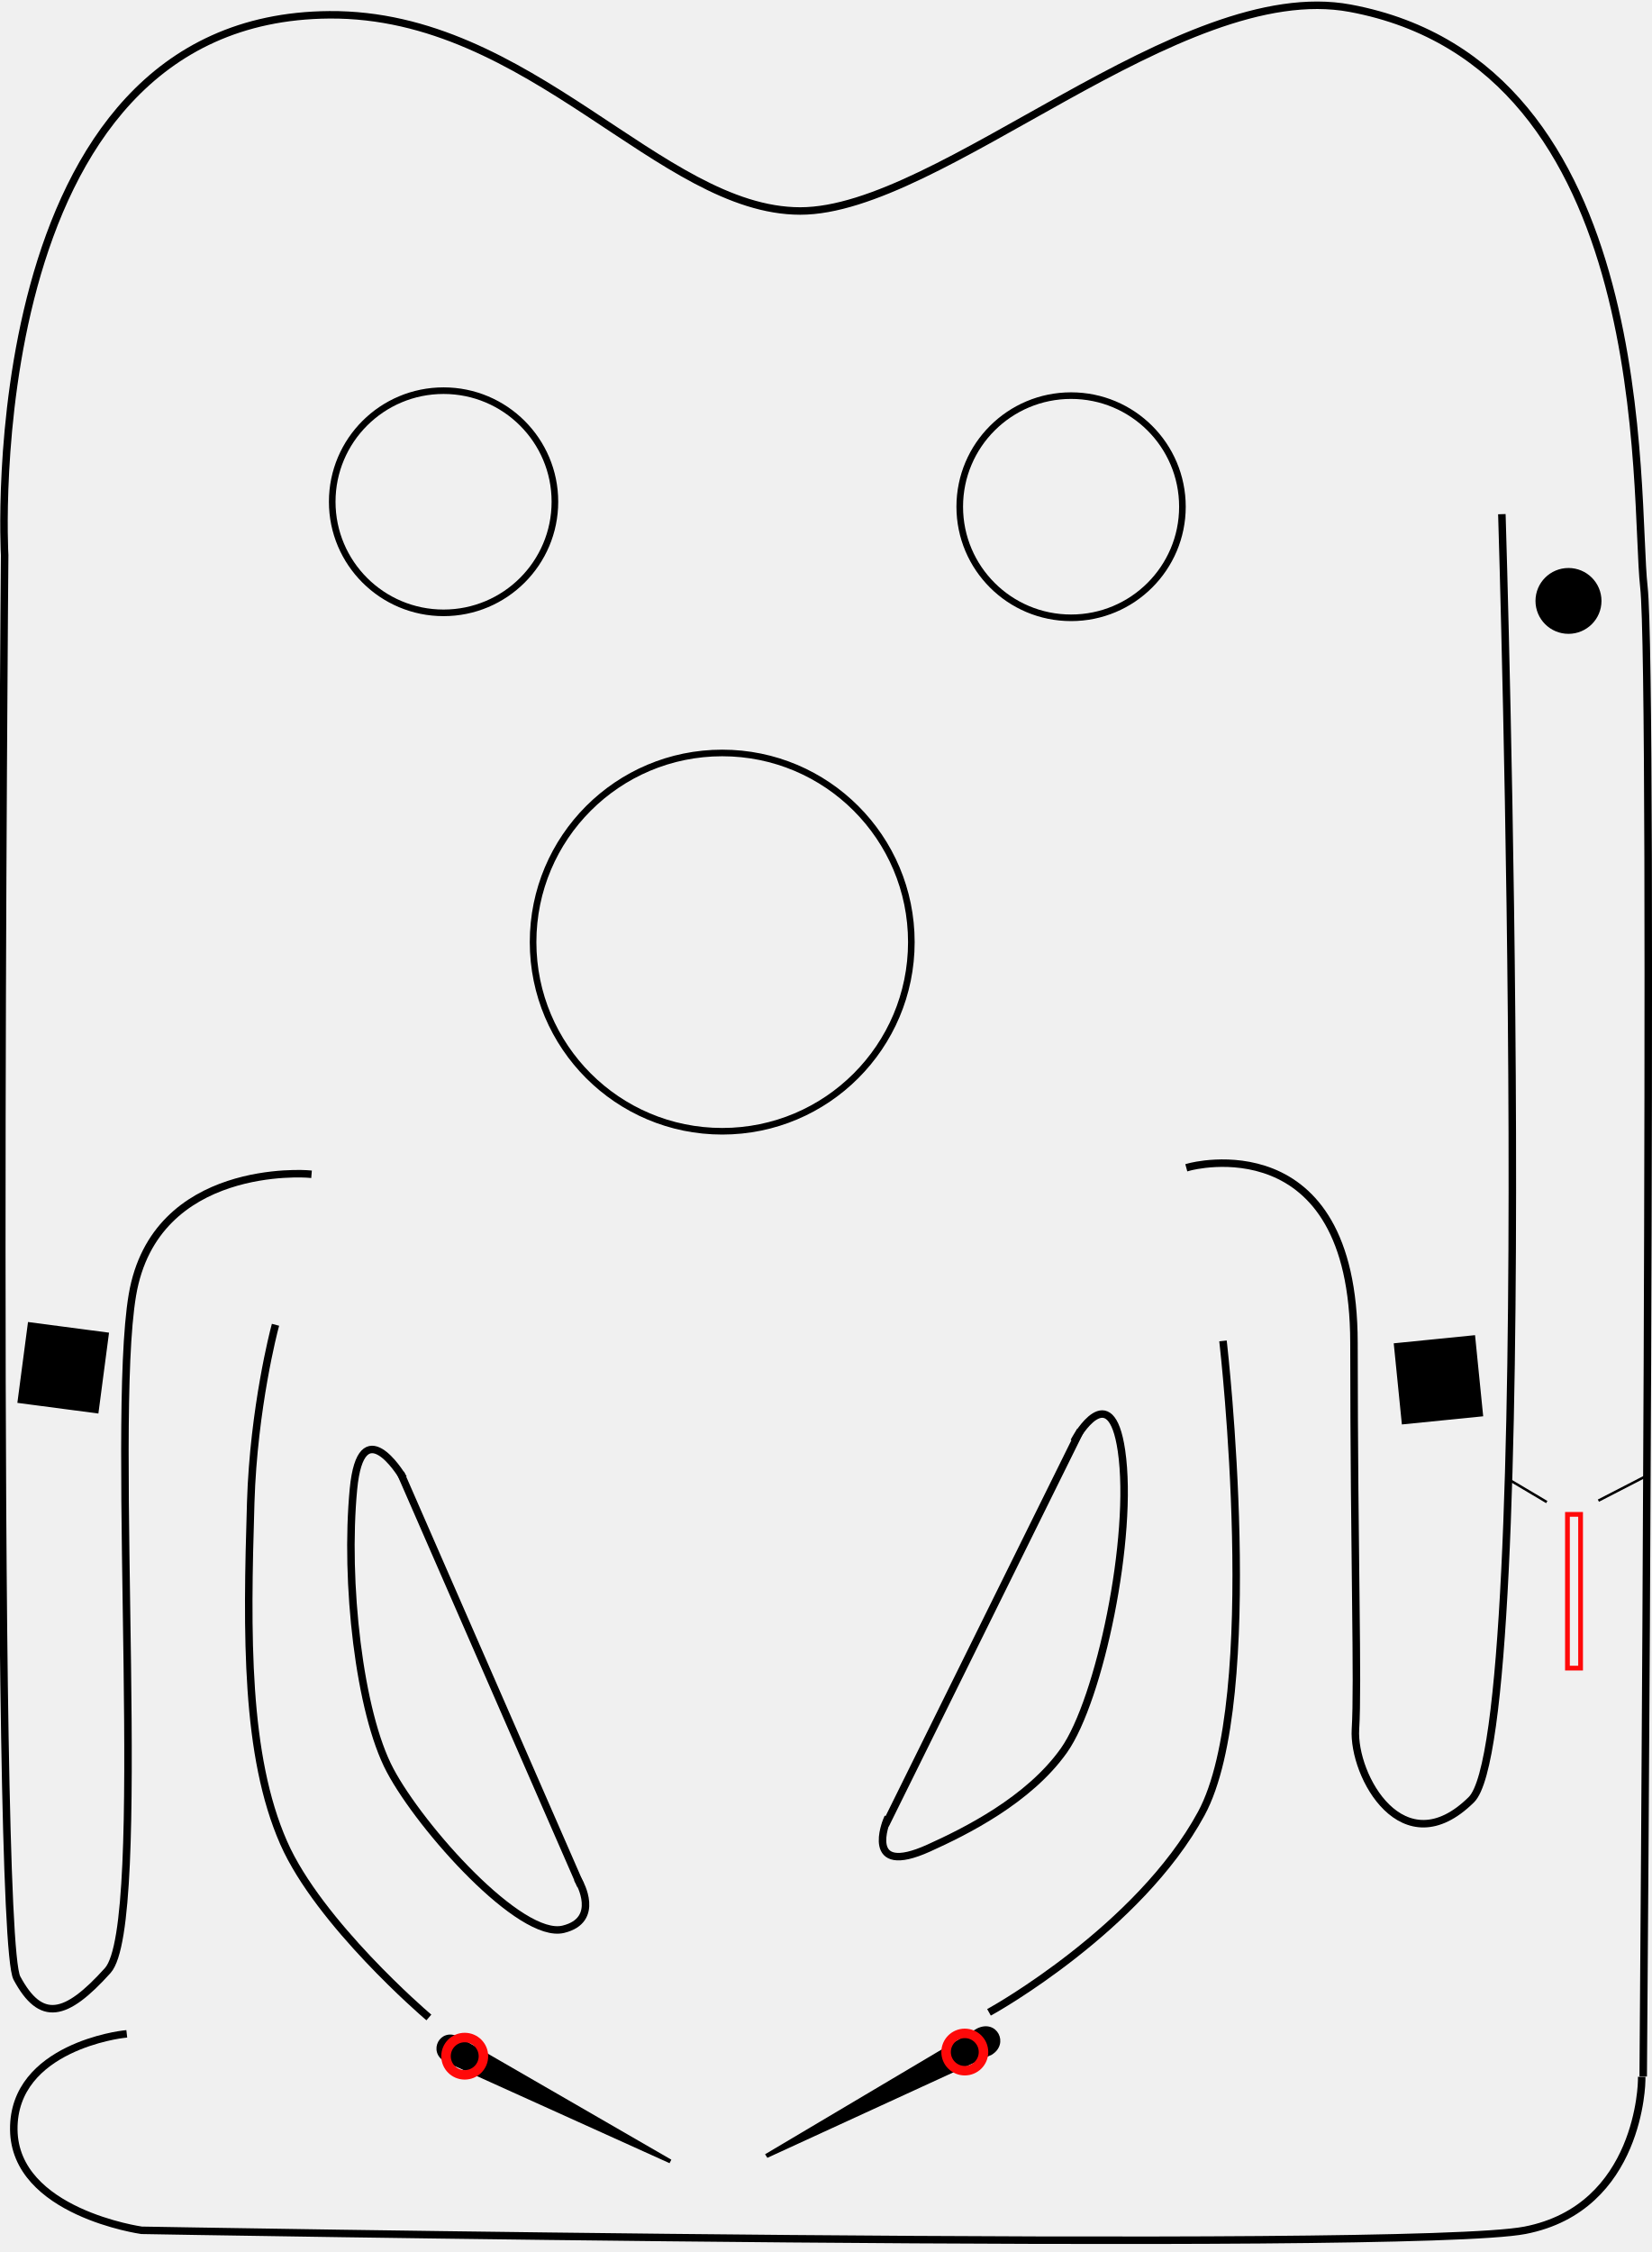
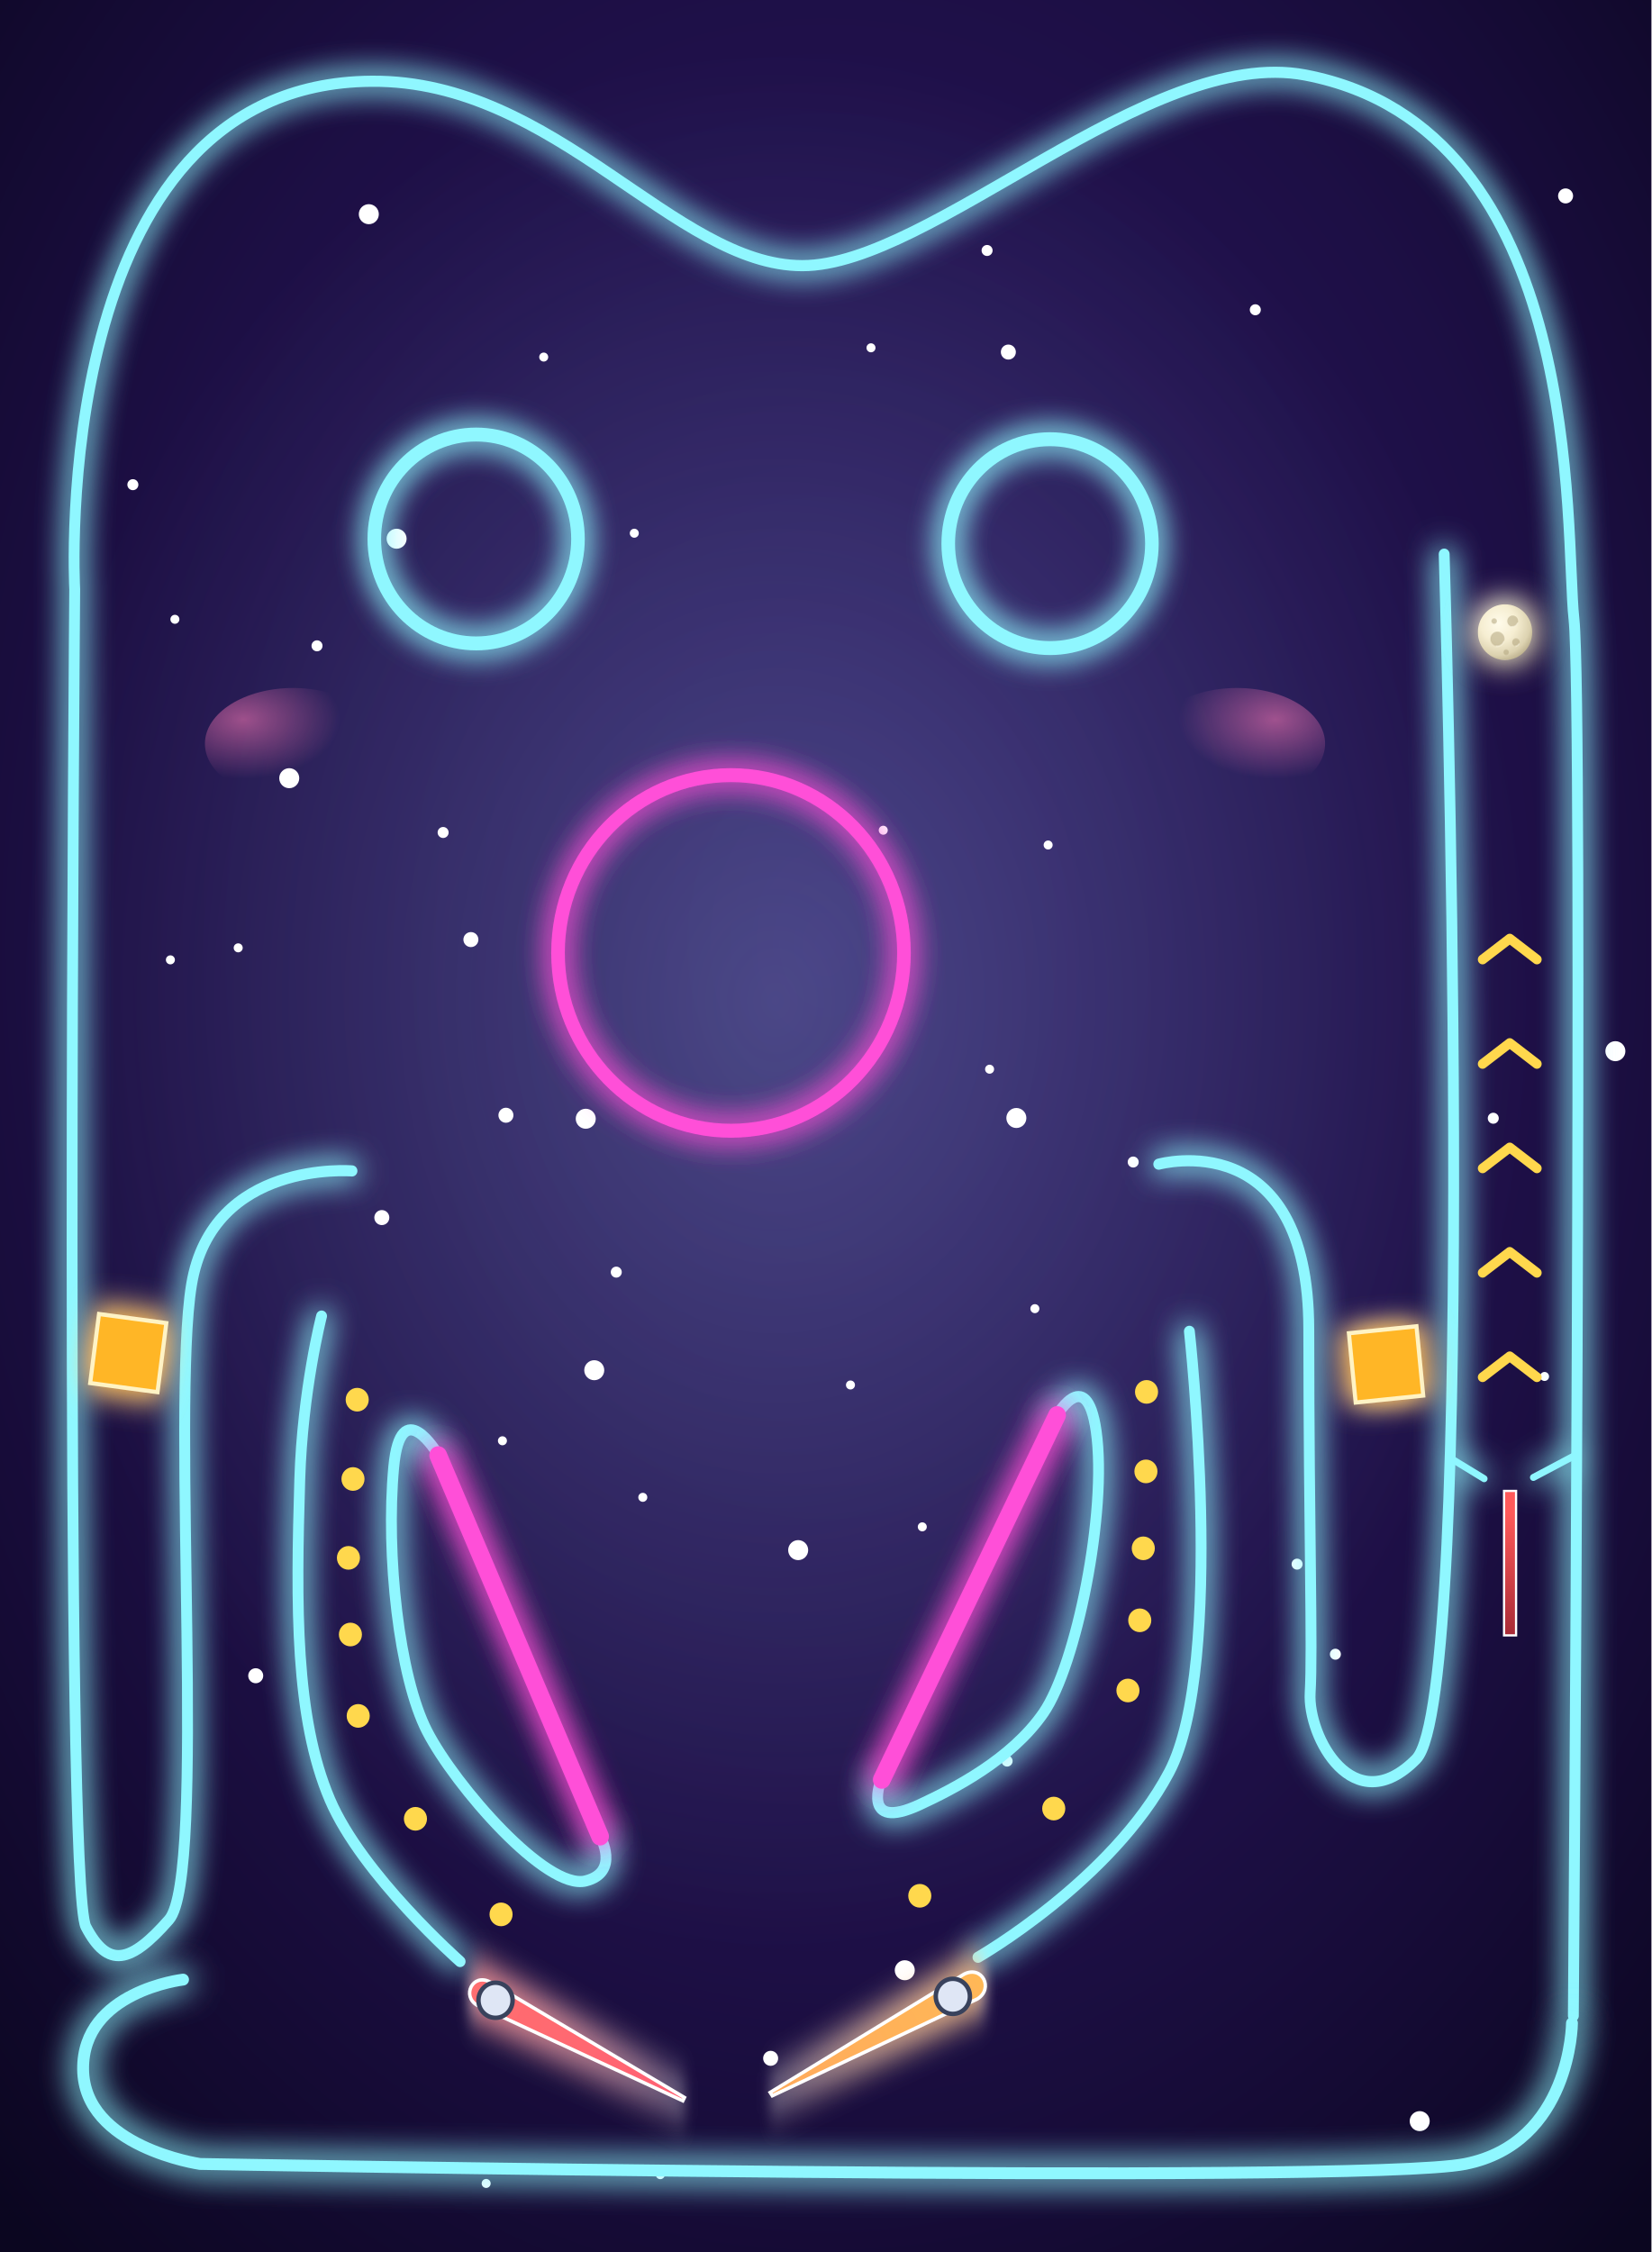
- <svg xmlns="http://www.w3.org/2000/svg" width="66" height="90" viewBox="0 0 66 90" version="1.1" id="svg5">
-   <defs id="defs2" />
-   <g id="layer1" transform="matrix(2.966585,0,0,2.959753,0.2396005,0.3403106)" style="stroke-width:0.337">
-     <path style="fill:none;stroke:#000000;stroke-width:0.101;stroke-linecap:square;stroke-miterlimit:4;stroke-dasharray:none;stroke-opacity:1" d="m 4.066,15.737 c 0,0 -2.058,-0.165 -2.363,1.633 -0.305,1.798 0.233,8.493 -0.333,9.123 -0.566,0.63 -0.9,0.704 -1.223,0.101 C -0.176,25.991 -0.018,7.382 -0.018,7.382 c 0,0 -0.413,-7.263 4.374,-7.297 2.715,-0.02 4.458,2.647 6.343,2.649 1.89,0.002 5.113,-3.166 7.409,-2.738 4.154,0.775 3.82,6.583 3.958,7.815 0.138,1.232 -0.009,20.062 -0.009,20.062" id="path1097" />
-     <path style="fill:none;stroke:#000000;stroke-width:0.101;stroke-linecap:square;stroke-miterlimit:4;stroke-dasharray:none;stroke-opacity:1" d="m 20.154,6.878 c 0,0 0.508,16.398 -0.413,17.308 -0.92,0.91 -1.599,-0.321 -1.561,-0.952 C 18.218,22.603 18.162,20.993 18.16,18.017 18.158,15.041 15.95,15.64 15.95,15.64" id="path3273-8" />
-     <path style="fill:none;stroke:#000000;stroke-width:0.101;stroke-linecap:square;stroke-miterlimit:4;stroke-dasharray:none;stroke-opacity:1" d="m 1.577,27.353 c 0,0 -1.483,0.168 -1.472,1.287 C 0.117,29.759 1.827,30 1.827,30 c 0,0 17.076,0.303 18.636,0 1.56,-0.303 1.573,-2.022 1.573,-2.022" id="path3770" />
-     <path style="fill:none;stroke:#000000;stroke-width:0.101;stroke-linecap:square" d="m 3.618,17.822 c 0,0 -0.282,1.067 -0.321,2.35 -0.055,1.802 -0.073,3.416 0.444,4.596 0.476,1.086 1.918,2.325 1.918,2.325" id="path1179" />
-     <path style="fill:none;stroke:#000000;stroke-width:0.101;stroke-linecap:square" d="m 5.328,19.803 c 0,0 -0.544,-0.893 -0.647,0.189 -0.119,1.256 0.078,3.012 0.493,3.796 0.414,0.784 1.758,2.289 2.335,2.147 0.509,-0.125 0.213,-0.639 0.213,-0.639" id="path1179-2" />
-     <path style="fill:none;stroke:#000000;stroke-width:0.101;stroke-linecap:square" d="m 13.287,27.032 c 0,0 1.975,-1.103 2.816,-2.659 0.841,-1.556 0.298,-6.332 0.298,-6.332" id="path1181" />
-     <path style="fill:none;stroke:#000000;stroke-width:0.101;stroke-linecap:square" d="m 11.865,24.467 c 0,0 -0.321,0.774 0.566,0.372 0.49,-0.222 1.347,-0.646 1.822,-1.319 0.48,-0.68 0.944,-2.888 0.775,-4.046 -0.147,-1.007 -0.616,-0.168 -0.616,-0.168" id="path1181-2" />
-     <path style="fill:none;stroke:#000000;stroke-width:0.101;stroke-linecap:square" d="M 5.336,19.822 7.721,25.296" id="path1235" />
-     <path style="fill:none;stroke:#000000;stroke-width:0.101;stroke-linecap:square" d="m 11.87,24.481 2.582,-5.235" id="path1237" />
-     <ellipse style="fill:none;fill-rule:evenodd;stroke:#000000;stroke-width:0.089;stroke-opacity:1" id="path1443-2-1" cy="12.606" cx="9.649" rx="2.548" ry="2.554" />
-     <circle style="fill:none;fill-rule:evenodd;stroke:#000000;stroke-width:0.089;stroke-opacity:1" id="path1443-2-1-3" cx="14.349" cy="6.727" r="1.5" />
-     <circle style="fill:none;fill-rule:evenodd;stroke:#000000;stroke-width:0.089;stroke-opacity:1" id="path1443-2-1-3-5" cx="5.895" cy="6.66" r="1.5" />
-     <circle style="fill:#000000;fill-opacity:1;fill-rule:evenodd;stroke:#000000;stroke-width:0.089;stroke-opacity:1" id="path1443-2-1-3-5-2" cx="21.05" cy="7.999" r="0.4" />
-     <rect style="fill:#000000;fill-opacity:1;stroke:#000000;stroke-width:0.101;stroke-linecap:square;stroke-opacity:1" id="rect1372" width="1" height="1" x="16.857" y="19.855" transform="matrix(0.9949763,-0.100111,0.09965497,0.995022,0,0)" />
-     <rect style="fill:#000000;fill-opacity:1;stroke:#000000;stroke-width:0.101;stroke-linecap:square;stroke-opacity:1" id="rect1372-9" width="1" height="1" x="2.654" y="17.595" transform="matrix(0.9914078,0.1308074,-0.1302157,0.9914857,0,0)" />
-     <path id="rect1713" style="stroke-width:0.383;stroke-linecap:square" transform="matrix(0.8728699,0.487953,-0.4862396,0.8738255,0,0)" d="m 18.645,20.93 3.311,0.05 0.002,0.053 -3.313,0.28 c -0.268,3.82e-4 -0.286,-0.374 8e-6,-0.383 z" />
-     <path id="path1828" style="stroke-width:0.383;stroke-linecap:square" d="m 1.83,30.191 3.322,0.089 -0.004,0.057 -3.318,0.26 c -0.282,-0.011 -0.298,-0.39 4.1e-6,-0.406 z" transform="matrix(-0.8728699,0.487953,0.4862396,0.8738255,0,0)" />
-     <ellipse style="fill:none;fill-rule:evenodd;stroke:#ff0909;stroke-width:0.128;stroke-miterlimit:4;stroke-dasharray:none;stroke-opacity:1" id="path951" cx="6.18" cy="27.649" rx="0.252" ry="0.252" />
-     <ellipse style="fill:none;fill-rule:evenodd;stroke:#ff0909;stroke-width:0.128;stroke-miterlimit:4;stroke-dasharray:none;stroke-opacity:1" id="path951-7" cx="12.917" cy="27.593" rx="0.252" ry="0.252" />
-     <rect style="fill:none;stroke:#ff0909;stroke-width:0.064;stroke-linecap:square" id="rect1850" width="0.177" height="2.076" x="21.036" y="20.333" />
-     <path style="fill:none;stroke:#000000;stroke-width:0.034;stroke-linecap:square;stroke-miterlimit:4;stroke-dasharray:none;stroke-opacity:1" d="M 20.743,20.158 20.254,19.867" id="path6628" />
-     <path style="fill:none;stroke:#000000;stroke-width:0.034;stroke-linecap:square;stroke-miterlimit:4;stroke-dasharray:none;stroke-opacity:1" d="m 21.468,20.14 0.598,-0.309" id="path6630" />
+ <svg xmlns="http://www.w3.org/2000/svg" xmlns:xlink="http://www.w3.org/1999/xlink" width="66" height="90" viewBox="0 0 66 90" version="1.1" id="svg5" data-name="Ghost" data-color="#ff4fd8" data-blurb="Neon on a haunted night" data-order="2">
+   <style id="style1">
+     /* the table: neon on a haunted night. Shapes labelled "art" are decoration, and physics skips them */
+     #svg5 .sky { fill: url(#sky); }
+     #svg5 .haze { fill: url(#haze); }
+     #svg5 .moon { fill: #fff6d8; filter: url(#glow); }
+     #svg5 .star { fill: #fff; animation: twinkle 3s ease-in-out infinite; }
+     #svg5 .walls { filter: url(#glow); }
+     #svg5 .wall { fill: none; stroke: #8ff7ff; stroke-width: 0.16; stroke-linecap: round; stroke-linejoin: round; }
+     #svg5 .guide { stroke-width: 0.1; }
+     #svg5 .drain { fill: none; stroke: #8ff7ff; stroke-width: 0.16; stroke-linecap: round; stroke-linejoin: round; filter: url(#glow); }
+     #svg5 .sling { fill: none; stroke: #ff4fd8; stroke-width: 0.26; stroke-linecap: round; filter: url(#glow); }
+     #svg5 .bumper { stroke: #ff4fd8; stroke-width: 0.2; filter: url(#glow); }
+     #svg5 .eye { fill: url(#eye); stroke: #8ff7ff; }
+     #svg5 .mouth { fill: url(#mouth); }
+     #svg5 .pupil { fill: #140a2e; }
+     #svg5 .shine { fill: #fff; }
+     #svg5 .cheek { fill: url(#blush); }
+     #svg5 .bulb { fill: #ffd84d; animation: chase 1.8s linear infinite; }
+     #svg5 .chevron { fill: none; stroke: #ffd84d; stroke-width: 0.14; stroke-linecap: round; stroke-linejoin: round; animation: chase 1s linear infinite; }
+     #svg5 .kicker { fill: #ffb627; stroke: #fff3c4; stroke-width: 0.06; filter: url(#glow); }
+     #svg5 .ball { fill: url(#moon-ball); filter: url(#glow); }
+     #svg5 .flipper { fill: url(#flipper); stroke: #fff; stroke-width: 0.05; filter: url(#glow); }
+     #svg5 .pivot { fill: #dfe6f5; stroke: #39425c; stroke-width: 0.06; }
+     #svg5 .plunger { fill: url(#plunger); stroke: #fff; stroke-width: 0.03; }
+     @keyframes twinkle { 0%, 100% { opacity: 0.25; } 50% { opacity: 1; } }
+     @keyframes chase { 0%, 45%, 100% { opacity: 0.2; } 15% { opacity: 1; } }
+   </style>
+   <defs id="defs2">
+     <radialGradient id="moon-face" cx="0.38" cy="0.34" r="0.72">
+       <stop offset="0" stop-color="#fffbea" id="stop826" />
+       <stop offset="0.45" stop-color="#f6eed2" id="stop828" />
+       <stop offset="0.8" stop-color="#dcd2b0" id="stop830" />
+       <stop offset="1" stop-color="#b9ad8a" id="stop832" />
+     </radialGradient>
+     <pattern id="moon-ball" width="1" height="1" patternContentUnits="objectBoundingBox">
+       <rect width="1" height="1" fill="url(#moon-face)" id="rect835" />
+       <g fill="#b3a680" opacity="0.55" id="g847">
+         <circle cx="0.64" cy="0.3" r="0.1" id="circle837" />
+         <circle cx="0.36" cy="0.62" r="0.13" id="circle839" />
+         <circle cx="0.7" cy="0.68" r="0.07" id="circle841" />
+         <circle cx="0.3" cy="0.3" r="0.05" id="circle843" />
+         <circle cx="0.52" cy="0.86" r="0.05" id="circle845" />
+       </g>
+       <g fill="none" stroke="#fffbea" stroke-width="0.02" opacity="0.6" id="g855">
+         <path d="M 0.73,0.33 A 0.1,0.1 0 0 1 0.62,0.4" id="path849" />
+         <path d="M 0.48,0.66 A 0.13,0.13 0 0 1 0.33,0.75" id="path851" />
+         <path d="M 0.76,0.7 A 0.07,0.07 0 0 1 0.69,0.75" id="path853" />
+       </g>
+     </pattern>
+     <radialGradient id="sky" cx="0.5" cy="0.42" r="0.75">
+       <stop offset="0" stop-color="#2d1768" id="stop858" />
+       <stop offset="0.6" stop-color="#1d0f45" id="stop860" />
+       <stop offset="1" stop-color="#0b0620" id="stop862" />
+     </radialGradient>
+     <radialGradient id="haze" cx="0.5" cy="0.5" r="0.5">
+       <stop offset="0" stop-color="#b9f8ff" stop-opacity="0.22" id="stop833" />
+       <stop offset="1" stop-color="#b9f8ff" stop-opacity="0" id="stop835" />
+     </radialGradient>
+     <radialGradient id="eye" cx="0.5" cy="0.45" r="0.55">
+       <stop offset="0" stop-color="#ffffff" id="stop838" />
+       <stop offset="1" stop-color="#bfe9ff" id="stop840" />
+     </radialGradient>
+     <radialGradient id="mouth" cx="13.856" cy="11.432" r="24.942" gradientTransform="matrix(0.946886,0,0,1.228345,-1.030227,-0.9595552)" fx="13.856" fy="11.432" gradientUnits="userSpaceOnUse">
+       <stop offset="0" stop-color="#050211" id="stop843" />
+       <stop offset="0.75" stop-color="#2a0d4a" id="stop845" />
+       <stop offset="1" stop-color="#6b1a78" id="stop847" />
+     </radialGradient>
+     <radialGradient id="blush" cx="0.5" cy="0.5" r="0.5">
+       <stop offset="0" stop-color="#ff7ab8" stop-opacity="0.55" id="stop850" />
+       <stop offset="1" stop-color="#ff7ab8" stop-opacity="0" id="stop852" />
+     </radialGradient>
+     <radialGradient id="chrome" cx="21.05" cy="7.999" r="0.416" fx="21.05" fy="7.999" gradientUnits="userSpaceOnUse">
+       <stop offset="0" stop-color="#ffffff" id="stop855" />
+       <stop offset="0.45" stop-color="#cfd8ea" id="stop857" />
+       <stop offset="0.85" stop-color="#6b7892" id="stop859" />
+       <stop offset="1" stop-color="#2b3242" id="stop861" />
+     </radialGradient>
+     <linearGradient id="flipper" x1="0" y1="0" x2="1" y2="0">
+       <stop offset="0" stop-color="#ffd84d" id="stop864" />
+       <stop offset="1" stop-color="#ff3d7f" id="stop866" />
+     </linearGradient>
+     <linearGradient id="plunger" x1="66.722" y1="6.401" x2="66.722" y2="7.065" gradientTransform="scale(0.3150323,3.174277)" gradientUnits="userSpaceOnUse">
+       <stop offset="0" stop-color="#ff5a5a" id="stop869" />
+       <stop offset="1" stop-color="#8f1d2c" id="stop871" />
+     </linearGradient>
+     <mask id="moon-bite" maskUnits="userSpaceOnUse" x="0" y="0" width="8" height="8">
+       <rect x="0" y="0" width="8" height="8" fill="#fff" id="rect874" />
+       <circle cx="4.1" cy="2.4" r="1.75" fill="#000" id="circle876" />
+     </mask>
+     <filter id="glow" filterUnits="userSpaceOnUse" x="-6" y="-6" width="36" height="48">
+       <feGaussianBlur in="SourceGraphic" stdDeviation="0.22" result="blur" id="feGaussianBlur879" />
+       <feMerge id="feMerge887">
+         <feMergeNode in="blur" id="feMergeNode881" />
+         <feMergeNode in="blur" id="feMergeNode883" />
+         <feMergeNode in="SourceGraphic" id="feMergeNode885" />
+       </feMerge>
+     </filter>
+     <linearGradient xlink:href="#flipper" id="linearGradient1399" x1="-6.928" y1="-5.196" x2="34.641" y2="-5.196" gradientTransform="matrix(0.9408057,-0.0109151,-0.01451824,1.236452,0.4336655,-1.340272)" gradientUnits="userSpaceOnUse" />
+     <linearGradient xlink:href="#flipper" id="linearGradient1401" x1="-6.928" y1="-5.196" x2="34.641" y2="-5.196" gradientTransform="matrix(0.9408057,-0.0109151,-0.01451824,1.236452,-1.366815,-0.3348653)" gradientUnits="userSpaceOnUse" />
+     <radialGradient xlink:href="#blush" id="radialGradient1407" cx="2.51" cy="12.238" r="1.02" gradientTransform="matrix(1.393778,0,0,0.8344963,-1.030227,-0.9595552)" fx="2.51" fy="12.238" gradientUnits="userSpaceOnUse" />
+     <radialGradient xlink:href="#blush" id="radialGradient1409" cx="13.414" cy="12.238" r="1.02" gradientTransform="matrix(1.393778,0,0,0.8344963,-1.030227,-0.9595552)" fx="13.414" fy="12.238" gradientUnits="userSpaceOnUse" />
+   </defs>
+   <g id="layer-sky">
+     <rect class="sky" x="0" y="0" width="66" height="90" id="rect891" />
+     <ellipse class="haze" cx="31" cy="40" rx="30" ry="38" id="ellipse893" />
+     <circle class="star" cx="21.73" cy="14.27" r="0.18" style="animation-delay:0.22s" id="circle897" />
+     <circle class="star" cx="35.30" cy="33.18" r="0.18" style="animation-delay:2.73s" id="circle899" />
+     <circle class="star" cx="14.74" cy="8.56" r="0.4" style="animation-delay:0.21s" id="circle901" />
+     <circle class="star" cx="6.81" cy="38.36" r="0.18" style="animation-delay:2.84s" id="circle903" />
+     <circle class="star" cx="41.36" cy="52.30" r="0.18" style="animation-delay:1.73s" id="circle905" />
+     <circle class="star" cx="26.39" cy="86.91" r="0.18" style="animation-delay:1.67s" id="circle907" />
+     <circle class="star" cx="9.52" cy="37.88" r="0.18" style="animation-delay:1.71s" id="circle909" />
+     <circle class="star" cx="36.86" cy="61.02" r="0.18" style="animation-delay:1.74s" id="circle911" />
+     <circle class="star" cx="41.89" cy="33.77" r="0.18" style="animation-delay:1.69s" id="circle913" />
+     <circle class="star" cx="40.62" cy="44.68" r="0.4" style="animation-delay:2.33s" id="circle915" />
+     <circle class="star" cx="30.80" cy="82.26" r="0.3" style="animation-delay:0.90s" id="circle917" />
+     <circle class="star" cx="51.84" cy="62.51" r="0.22" style="animation-delay:0.25s" id="circle919" />
+     <circle class="star" cx="20.22" cy="44.57" r="0.3" style="animation-delay:2.19s" id="circle921" />
+     <circle class="star" cx="19.43" cy="87.26" r="0.18" style="animation-delay:1.54s" id="circle923" />
+     <circle class="star" cx="11.56" cy="31.10" r="0.4" style="animation-delay:1.27s" id="circle925" />
+     <circle class="star" cx="62.57" cy="7.83" r="0.3" style="animation-delay:1.02s" id="circle927" />
+     <circle class="star" cx="23.41" cy="44.71" r="0.4" style="animation-delay:0.21s" id="circle929" />
+     <circle class="star" cx="6.99" cy="24.75" r="0.18" style="animation-delay:0.18s" id="circle931" />
+     <circle class="star" cx="31.9" cy="61.95" r="0.4" id="circle933" />
+     <circle class="star" cx="25.69" cy="59.84" r="0.18" style="animation-delay:2.82s" id="circle935" />
+     <circle class="star" cx="23.75" cy="54.76" r="0.4" style="animation-delay:0.18s" id="circle937" />
+     <circle class="star" cx="50.17" cy="12.38" r="0.22" style="animation-delay:1.19s" id="circle939" />
+     <circle class="star" cx="59.68" cy="44.69" r="0.22" style="animation-delay:1.35s" id="circle941" />
+     <circle class="star" cx="36.16" cy="78.74" r="0.4" style="animation-delay:2.59s" id="circle943" />
+     <circle class="star" cx="18.82" cy="37.55" r="0.3" style="animation-delay:2.05s" id="circle945" />
+     <circle class="star" cx="25.35" cy="21.31" r="0.18" style="animation-delay:0.53s" id="circle947" />
+     <circle class="star" cx="15.85" cy="21.53" r="0.4" style="animation-delay:2.49s" id="circle949" />
+     <circle class="star" cx="12.67" cy="25.81" r="0.22" style="animation-delay:1.26s" id="circle951" />
+     <circle class="star" cx="24.63" cy="50.84" r="0.22" style="animation-delay:2.07s" id="circle953" />
+     <circle class="star" cx="33.99" cy="55.35" r="0.18" style="animation-delay:1.37s" id="circle955" />
+     <circle class="star" cx="56.74" cy="84.77" r="0.4" style="animation-delay:1.19s" id="circle957" />
+     <circle class="star" cx="5.31" cy="19.37" r="0.22" style="animation-delay:0.33s" id="circle961" />
+     <circle class="star" cx="39.45" cy="10.01" r="0.22" style="animation-delay:1.61s" id="circle963" />
+     <circle class="star" cx="61.73" cy="55.01" r="0.18" style="animation-delay:2.62s" id="circle965" />
+     <circle class="star" cx="40.30" cy="14.07" r="0.3" style="animation-delay:2.87s" id="circle967" />
+     <circle class="star" cx="39.55" cy="42.73" r="0.18" style="animation-delay:2.55s" id="circle969" />
+     <circle class="star" cx="64.56" cy="42.01" r="0.4" style="animation-delay:0.94s" id="circle971" />
+     <circle class="star" cx="10.22" cy="66.97" r="0.3" style="animation-delay:1.44s" id="circle973" />
+     <circle class="star" cx="45.29" cy="46.44" r="0.22" style="animation-delay:2.85s" id="circle975" />
+     <circle class="star" cx="34.81" cy="13.90" r="0.18" style="animation-delay:2.27s" id="circle977" />
+     <circle class="star" cx="20.08" cy="57.58" r="0.18" style="animation-delay:2.09s" id="circle979" />
+     <circle class="star" cx="17.71" cy="33.27" r="0.22" style="animation-delay:1.07s" id="circle981" />
+     <circle class="star" cx="15.26" cy="48.66" r="0.3" style="animation-delay:1.91s" id="circle983" />
+     <circle class="star" cx="40.25" cy="70.38" r="0.22" style="animation-delay:2.42s" id="circle985" />
+     <circle class="star" cx="53.37" cy="66.11" r="0.22" style="animation-delay:0.60s" id="circle987" />
+   </g>
+   <g id="layer1" transform="matrix(2.966585,0,0,2.959753,0.2396005,0.3403106)">
+     <g id="walls" class="walls" transform="matrix(0.9146036,0,0,0.9400456,0.9422492,0.9020257)" style="stroke-width:1.078">
+       <path d="m 4.066,15.737 c 0,0 -2.058,-0.165 -2.363,1.633 -0.305,1.798 0.233,8.493 -0.333,9.123 -0.566,0.63 -0.9,0.704 -1.223,0.101 C -0.176,25.991 -0.018,7.382 -0.018,7.382 c 0,0 -0.413,-7.263 4.374,-7.297 2.715,-0.02 4.458,2.647 6.343,2.649 1.89,0.002 5.113,-3.166 7.409,-2.738 4.154,0.775 3.82,6.583 3.958,7.815 0.138,1.232 -0.009,20.062 -0.009,20.062" id="path1097" class="wall" />
+       <path d="m 20.154,6.878 c 0,0 0.508,16.398 -0.413,17.308 -0.92,0.91 -1.599,-0.321 -1.561,-0.952 C 18.218,22.603 18.162,20.993 18.16,18.017 18.158,15.041 15.95,15.64 15.95,15.64" id="path3273-8" class="wall" />
+       <path d="m 3.618,17.822 c 0,0 -0.282,1.067 -0.321,2.35 -0.055,1.802 -0.073,3.416 0.444,4.596 0.476,1.086 1.918,2.325 1.918,2.325" id="path1179" class="wall" />
+       <path d="m 5.328,19.803 c 0,0 -0.544,-0.893 -0.647,0.189 -0.119,1.256 0.078,3.012 0.493,3.796 0.414,0.784 1.758,2.289 2.335,2.147 0.509,-0.125 0.213,-0.639 0.213,-0.639" id="path1179-2" class="wall" />
+       <path d="m 13.287,27.032 c 0,0 1.975,-1.103 2.816,-2.659 0.841,-1.556 0.298,-6.332 0.298,-6.332" id="path1181" class="wall" />
+       <path d="m 11.865,24.467 c 0,0 -0.321,0.774 0.566,0.372 0.49,-0.222 1.347,-0.646 1.822,-1.319 0.48,-0.68 0.944,-2.888 0.775,-4.046 -0.147,-1.007 -0.616,-0.168 -0.616,-0.168" id="path1181-2" class="wall" />
+       <path d="M 20.743,20.158 20.254,19.867" id="path6628" class="wall guide" />
+       <path d="m 21.468,20.14 0.598,-0.309" id="path6630" class="wall guide" />
+     </g>
+     <path d="m 2.385,26.615 c 0,0 -1.356,0.158 -1.346,1.21 0.01,1.052 1.574,1.279 1.574,1.279 0,0 15.618,0.285 17.045,0 1.427,-0.285 1.439,-1.901 1.439,-1.901" id="path3770" class="drain" />
+     <path d="M 5.336,19.822 7.721,25.296" id="path1235" class="sling" transform="matrix(0.9146036,0,0,0.9400456,0.9422492,0.9020257)" />
+     <path d="m 11.87,24.481 2.582,-5.235" id="path1237" class="sling" transform="matrix(0.9146036,0,0,0.9400456,0.9422492,0.9020257)" />
+     <g id="face-back" transform="matrix(0.9146036,0,0,0.9400456,0.9422492,0.9020257)" style="stroke-width:1.078">
+       <ellipse class="cheek" cx="3.2" cy="9.6" rx="1.3" ry="0.8" id="ellipse1002" style="fill:url(#radialGradient1407);stroke-width:1.078" />
+       <ellipse class="cheek" cx="17.1" cy="9.6" rx="1.3" ry="0.8" id="ellipse1004" style="fill:url(#radialGradient1409);stroke-width:1.078" />
+       <circle class="bulb" cx="15.496" cy="23.2" r="0.17" id="circle1006" style="stroke-width:1.163" />
+       <circle class="bulb" cx="4.143" cy="19.023" r="0.17" id="circle1008" style="stroke-width:1.163" />
+       <circle class="bulb" cx="4.158" cy="23.565" r="0.17" id="circle1010" style="stroke-width:1.163" />
+       <circle class="bulb" cx="4.081" cy="20.162" r="0.17" id="circle1012" style="stroke-width:1.163" />
+       <circle class="bulb" cx="15.67" cy="22.192" r="0.17" id="circle1014" style="stroke-width:1.163" />
+       <circle class="bulb" cx="15.77" cy="18.911" r="0.17" id="circle1016" style="stroke-width:1.163" />
+       <circle class="bulb" cx="15.761" cy="20.053" r="0.17" id="circle1018" style="stroke-width:1.163" />
+       <circle class="bulb" cx="15.722" cy="21.158" r="0.17" id="circle1020" style="stroke-width:1.163" />
+       <circle class="bulb" cx="12.43" cy="26.149" r="0.17" id="circle1022" style="stroke-width:1.163" />
+       <circle class="bulb" cx="4.043" cy="22.396" r="0.17" id="circle1024" style="stroke-width:1.163" />
+       <circle class="bulb" cx="5.001" cy="25.043" r="0.17" id="circle1026" style="stroke-width:1.163" />
+       <circle class="bulb" cx="4.014" cy="21.295" r="0.17" id="circle1028" style="stroke-width:1.163" />
+       <circle class="bulb" cx="6.262" cy="26.416" r="0.17" id="circle1030" style="stroke-width:1.163" />
+       <circle class="bulb" cx="14.403" cy="24.896" r="0.17" id="circle1032" style="stroke-width:1.163" />
+       <path class="chevron" d="m 20.72,18.7 0.4,-0.3 0.4,0.3" id="path1034" />
+       <path class="chevron" d="m 20.72,17.2 0.4,-0.3 0.4,0.3" id="path1036" />
+       <path class="chevron" d="m 20.72,15.7 0.4,-0.3 0.4,0.3" id="path1038" />
+       <path class="chevron" d="m 20.72,14.2 0.4,-0.3 0.4,0.3" id="path1040" />
+       <path class="chevron" d="m 20.72,12.7 0.4,-0.3 0.4,0.3" id="path1042" />
+     </g>
+     <ellipse id="path1443-2-1" class="bumper mouth" cy="12.606" cx="9.649" rx="2.548" ry="2.554" transform="matrix(0.9146036,0,0,0.9400456,0.9422492,0.9020257)" style="fill:none" />
+     <circle id="path1443-2-1-3" class="bumper eye" cx="14.349" cy="6.727" r="1.5" transform="matrix(0.9146036,0,0,0.9400456,0.9422492,0.9020257)" style="fill:none" />
+     <circle id="path1443-2-1-3-5" class="bumper eye" cx="5.895" cy="6.66" r="1.5" transform="matrix(0.9146036,0,0,0.9400456,0.9422492,0.9020257)" style="fill:none" />
+     <rect id="rect1372" class="kicker" width="1" height="1" x="16.857" y="19.855" transform="matrix(0.9100089,-0.09410891,0.0911448,0.9353661,0.9422492,0.9020257)" />
+     <rect id="rect1372-9" class="kicker" width="1" height="1" x="2.654" y="17.595" transform="matrix(0.9067452,0.1229649,-0.1190958,0.9320418,0.9422492,0.9020257)" />
+     <rect id="rect1850" class="plunger" width="0.162" height="1.951" x="20.182" y="20.016" style="fill:url(#plunger)" />
+     <path id="rect1713" class="flipper" transform="matrix(0.79833,0.4586981,-0.4447165,0.8214358,0.9422492,0.9020257)" d="m 18.645,20.93 3.311,0.05 0.002,0.053 -3.313,0.28 c -0.268,3.82e-4 -0.286,-0.374 8e-6,-0.383 z" style="fill:url(#linearGradient1401)" />
+     <path id="path1828" class="flipper" d="m 1.83,30.191 3.322,0.089 -0.004,0.057 -3.318,0.26 c -0.282,-0.011 -0.298,-0.39 4.1e-6,-0.406 z" transform="matrix(-0.79833,0.4586981,0.4447165,0.8214358,0.9422492,0.9020257)" style="fill:url(#linearGradient1399)" />
+     <ellipse id="path951" class="pivot" cx="6.595" cy="26.894" rx="0.23" ry="0.237" />
+     <ellipse id="path951-7" class="pivot" cx="12.756" cy="26.841" rx="0.23" ry="0.237" />
+     <ellipse id="path1443-2-1-3-5-2" class="ball" cx="20.195" cy="8.421" rx="0.366" ry="0.376" />
  </g>
</svg>
